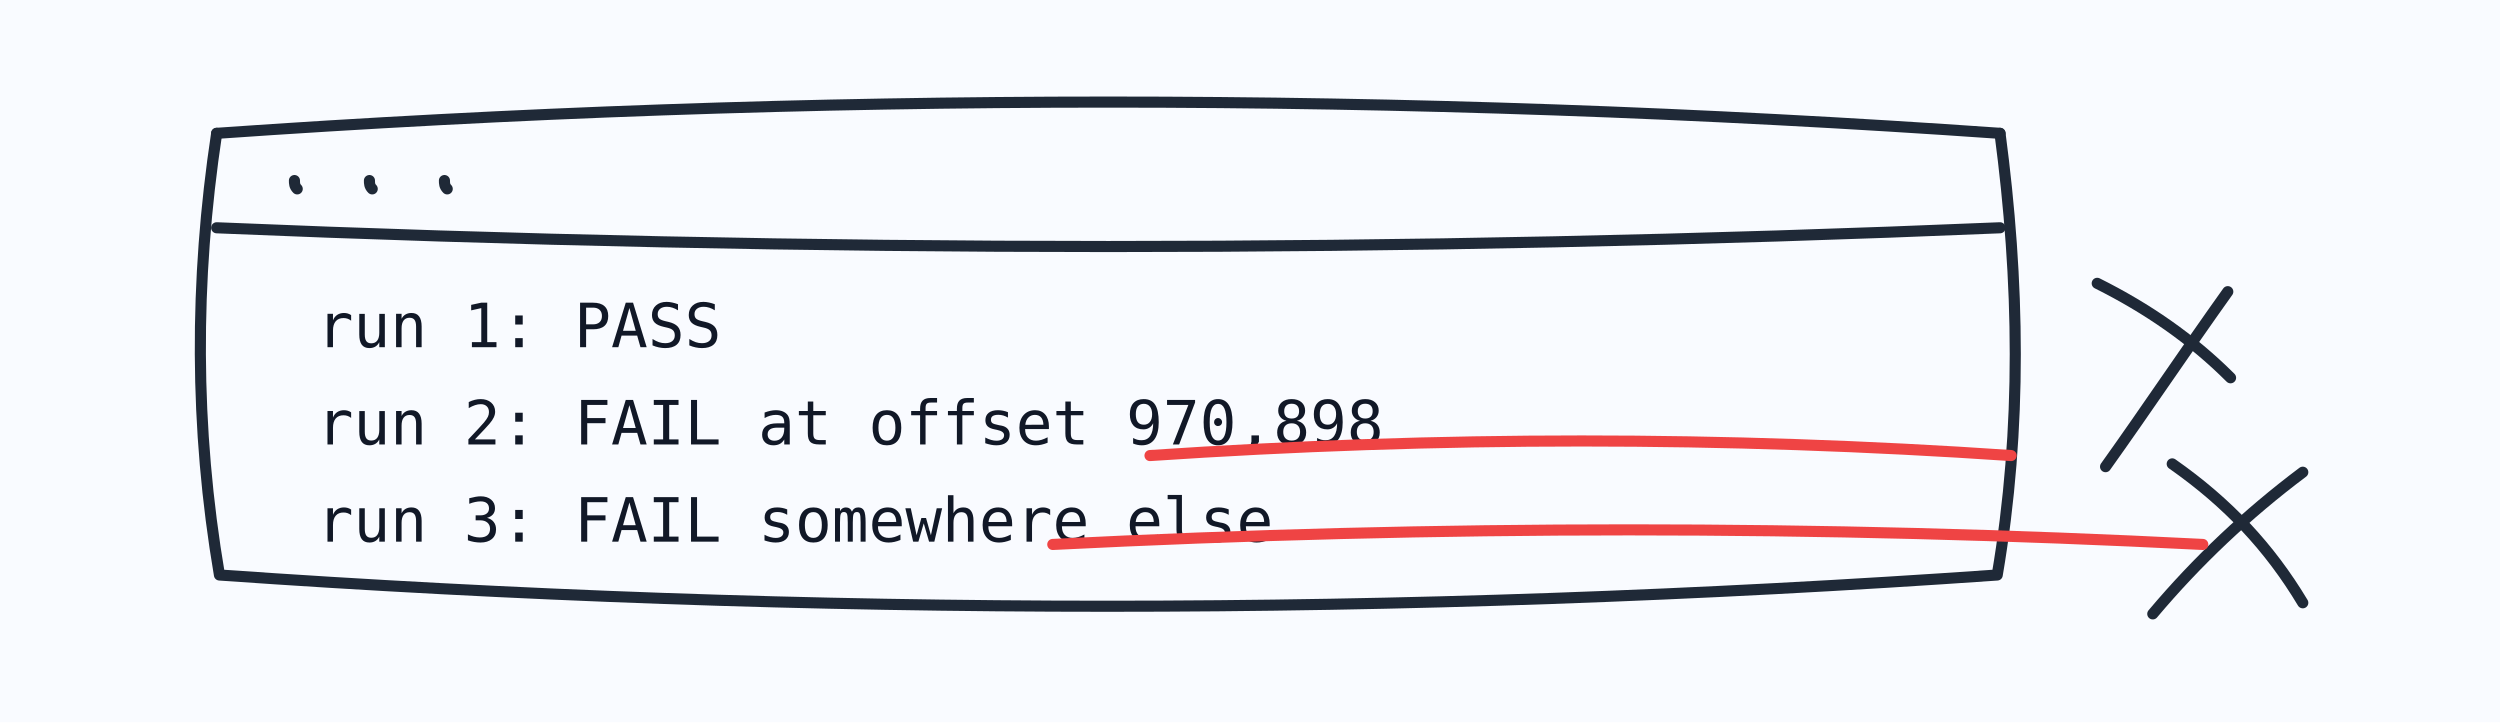
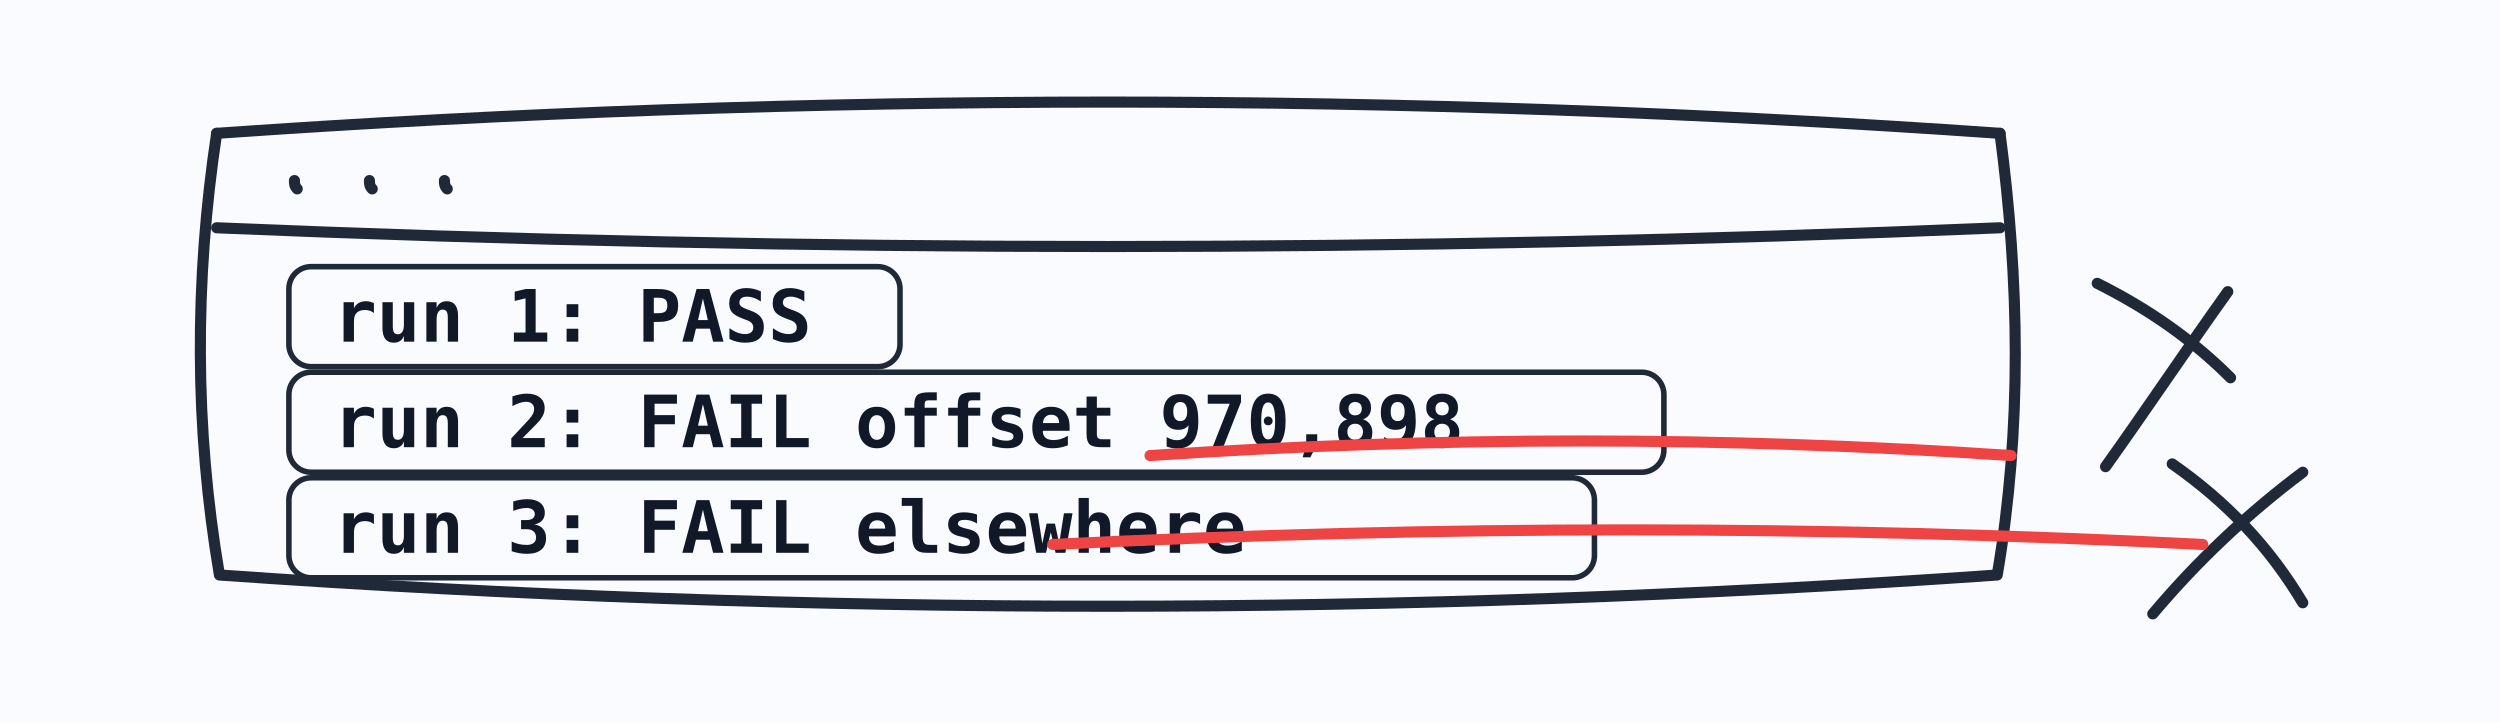
<svg xmlns="http://www.w3.org/2000/svg" viewBox="0 0 900 260" role="img" aria-labelledby="title desc">
  <rect width="900" height="260" fill="#f9fbff" />
  <g fill="none" stroke="#1f2937" stroke-width="4" stroke-linecap="round" stroke-linejoin="round">
    <path d="M78 48c214-15 428-15 642 0" />
    <path d="M78 48c-8 53-8 106 1 159 213 15 426 15 640 0 9-53 8-106 1-159" />
    <path d="M78 82c214 9 428 9 642 0" />
    <path d="M106 65c0 1 0 2 1 3" />
    <path d="M133 65c0 1 0 2 1 3" />
    <path d="M160 65c0 1 0 2 1 3" />
    <path d="M755 102c18 9 34 20 48 34" />
    <path d="M802 105c-15 21-29 42-44 63" />
    <path d="M782 167c20 14 35 30 47 50" />
    <path d="M829 170c-20 15-38 32-54 51" />
  </g>
-   <g font-family="monospace" font-size="22" fill="#111827">
-     <text x="114" y="125">run 1: PASS</text>
-     <text x="114" y="160">run 2: FAIL at offset 970,898</text>
-     <text x="114" y="195">run 3: FAIL somewhere else</text>
+   <g fill="#f9fbff" stroke="#1f2937" stroke-width="2">
+     <rect x="104" y="96" width="220" height="36" rx="8" />
+     <rect x="104" y="134" width="495" height="36" rx="8" />
+     <rect x="104" y="172" width="470" height="36" rx="8" />
+   </g>
+   <g font-family="monospace" font-weight="700" fill="#111827">
+     <text x="120" y="123" font-size="26">run 1: PASS</text>
+     <text x="120" y="161" font-size="26">run 2: FAIL offset 970,898</text>
+     <text x="120" y="199" font-size="26">run 3: FAIL elsewhere</text>
  </g>
  <g fill="none" stroke="#ef4444" stroke-width="4" stroke-linecap="round">
    <path d="M414 164c104-7 207-7 310 0" />
    <path d="M379 196c139-7 276-7 414 0" />
  </g>
</svg>
